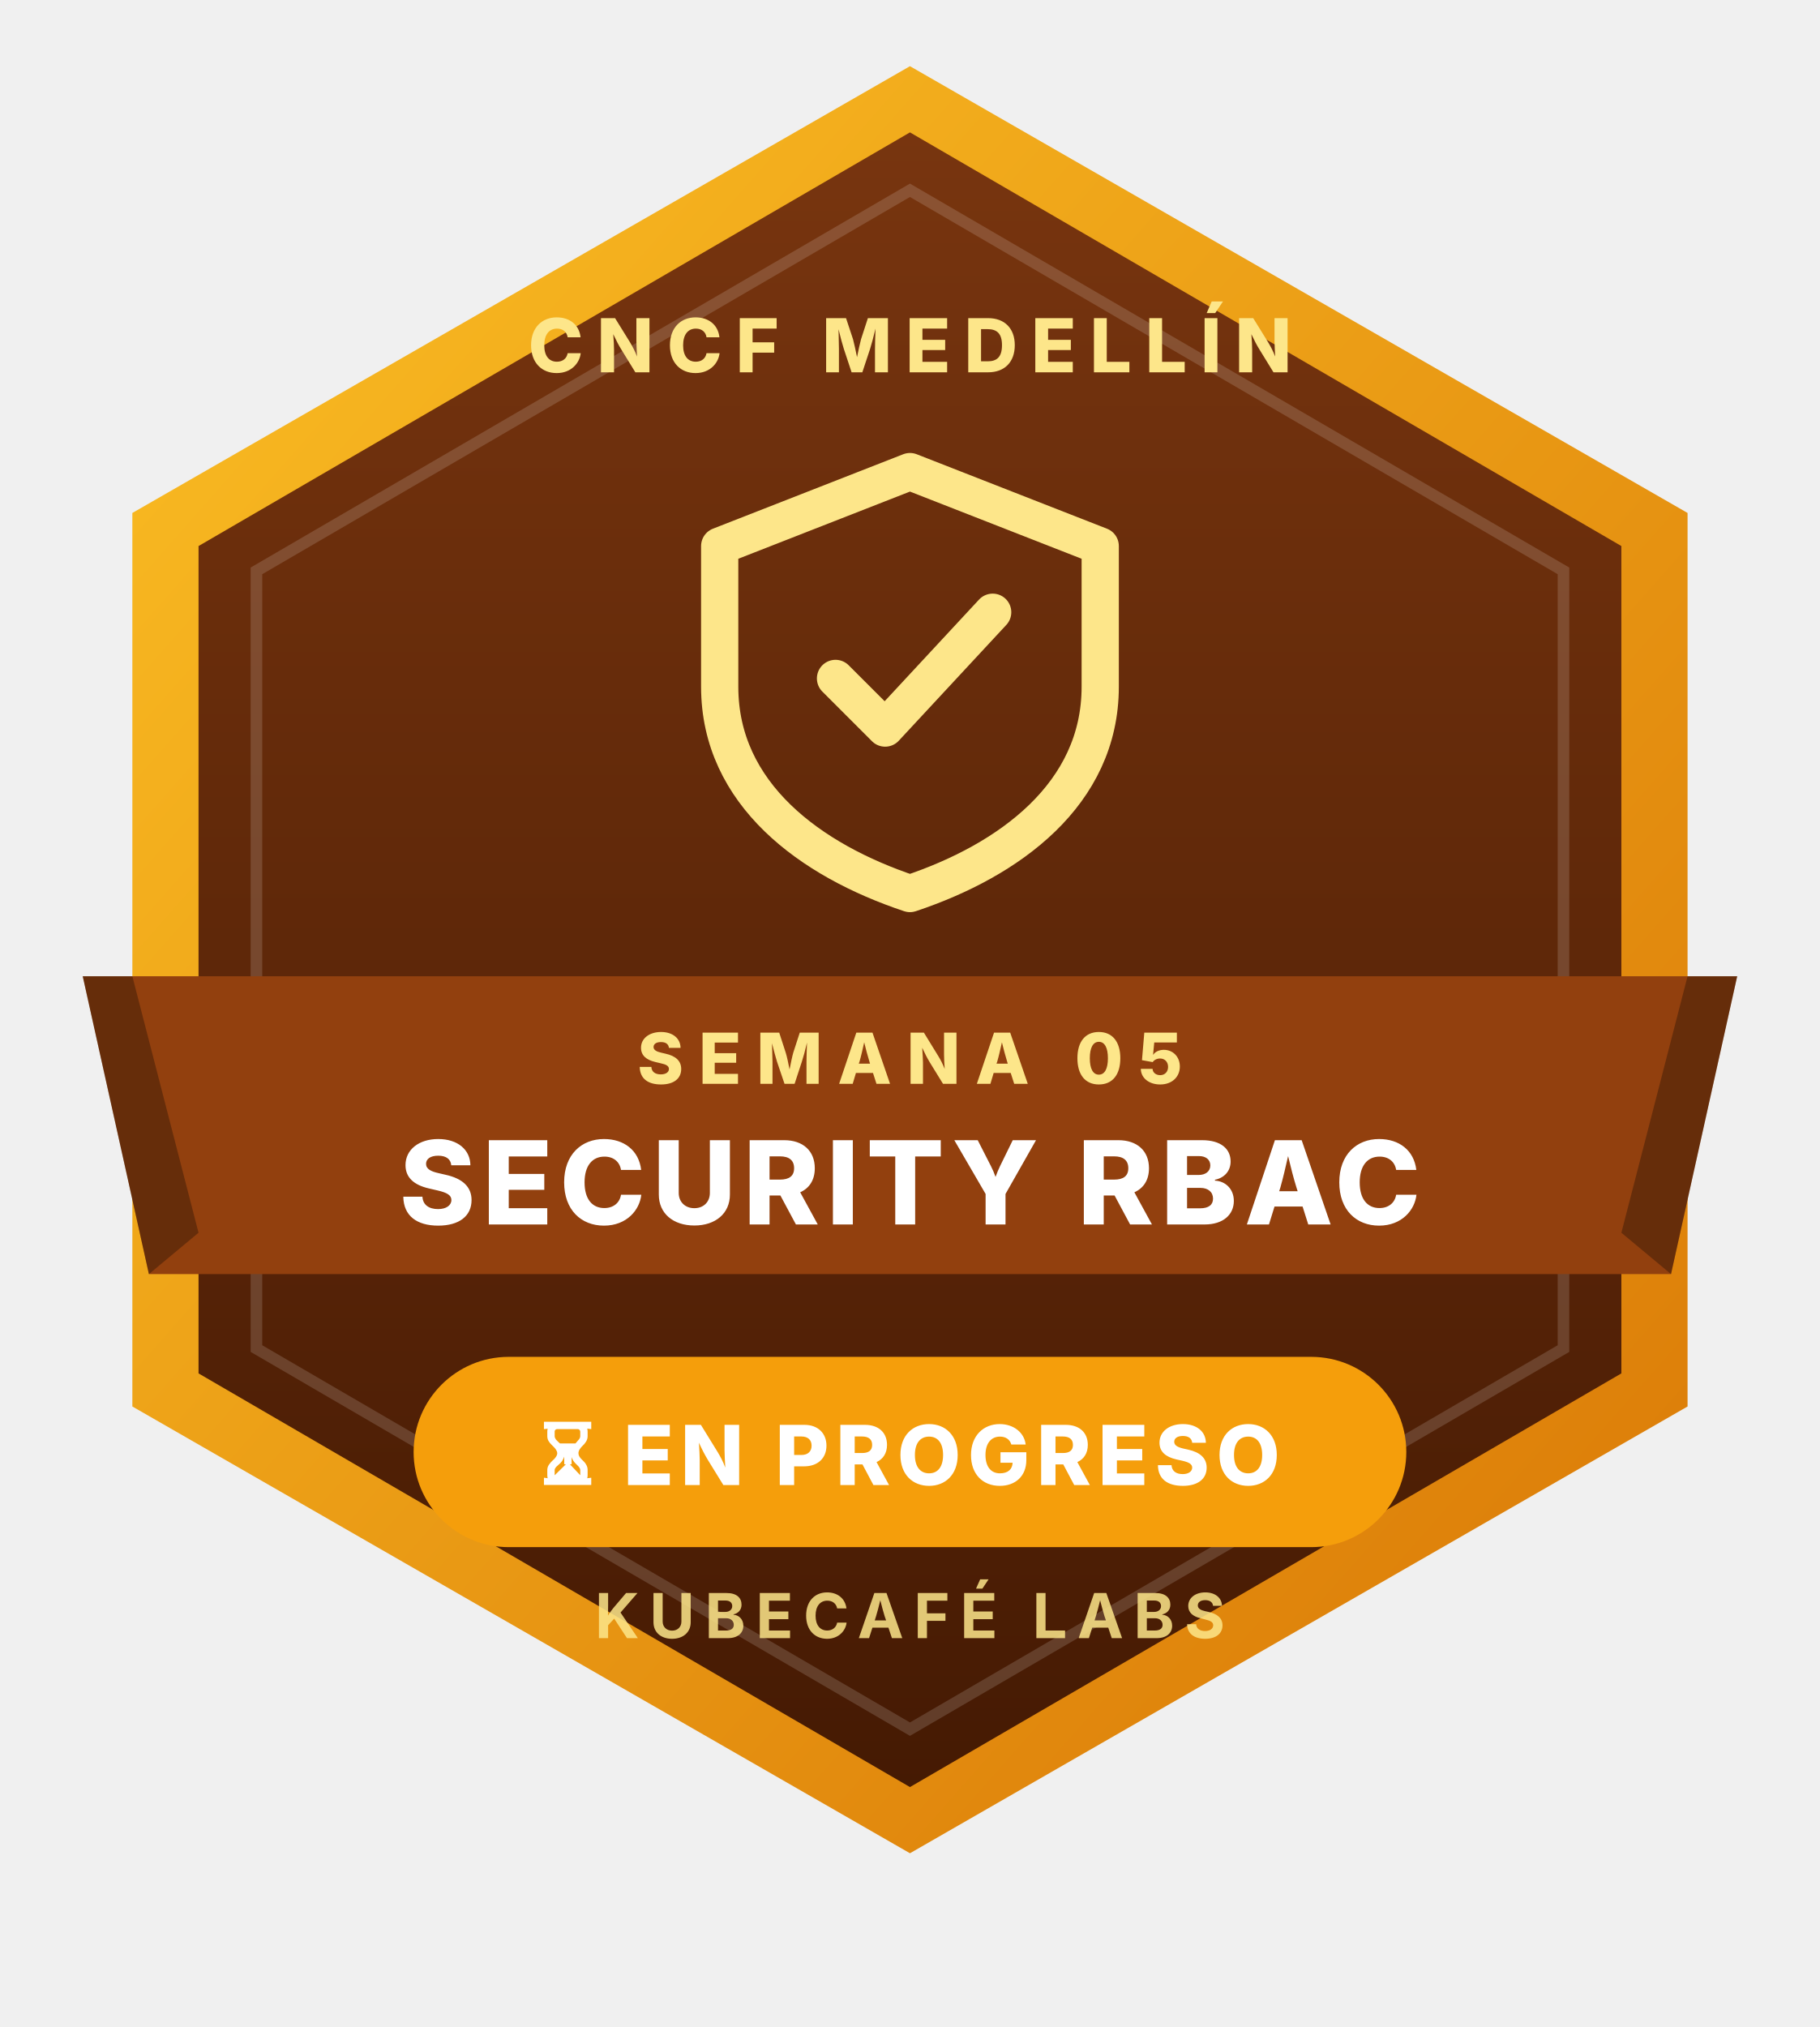
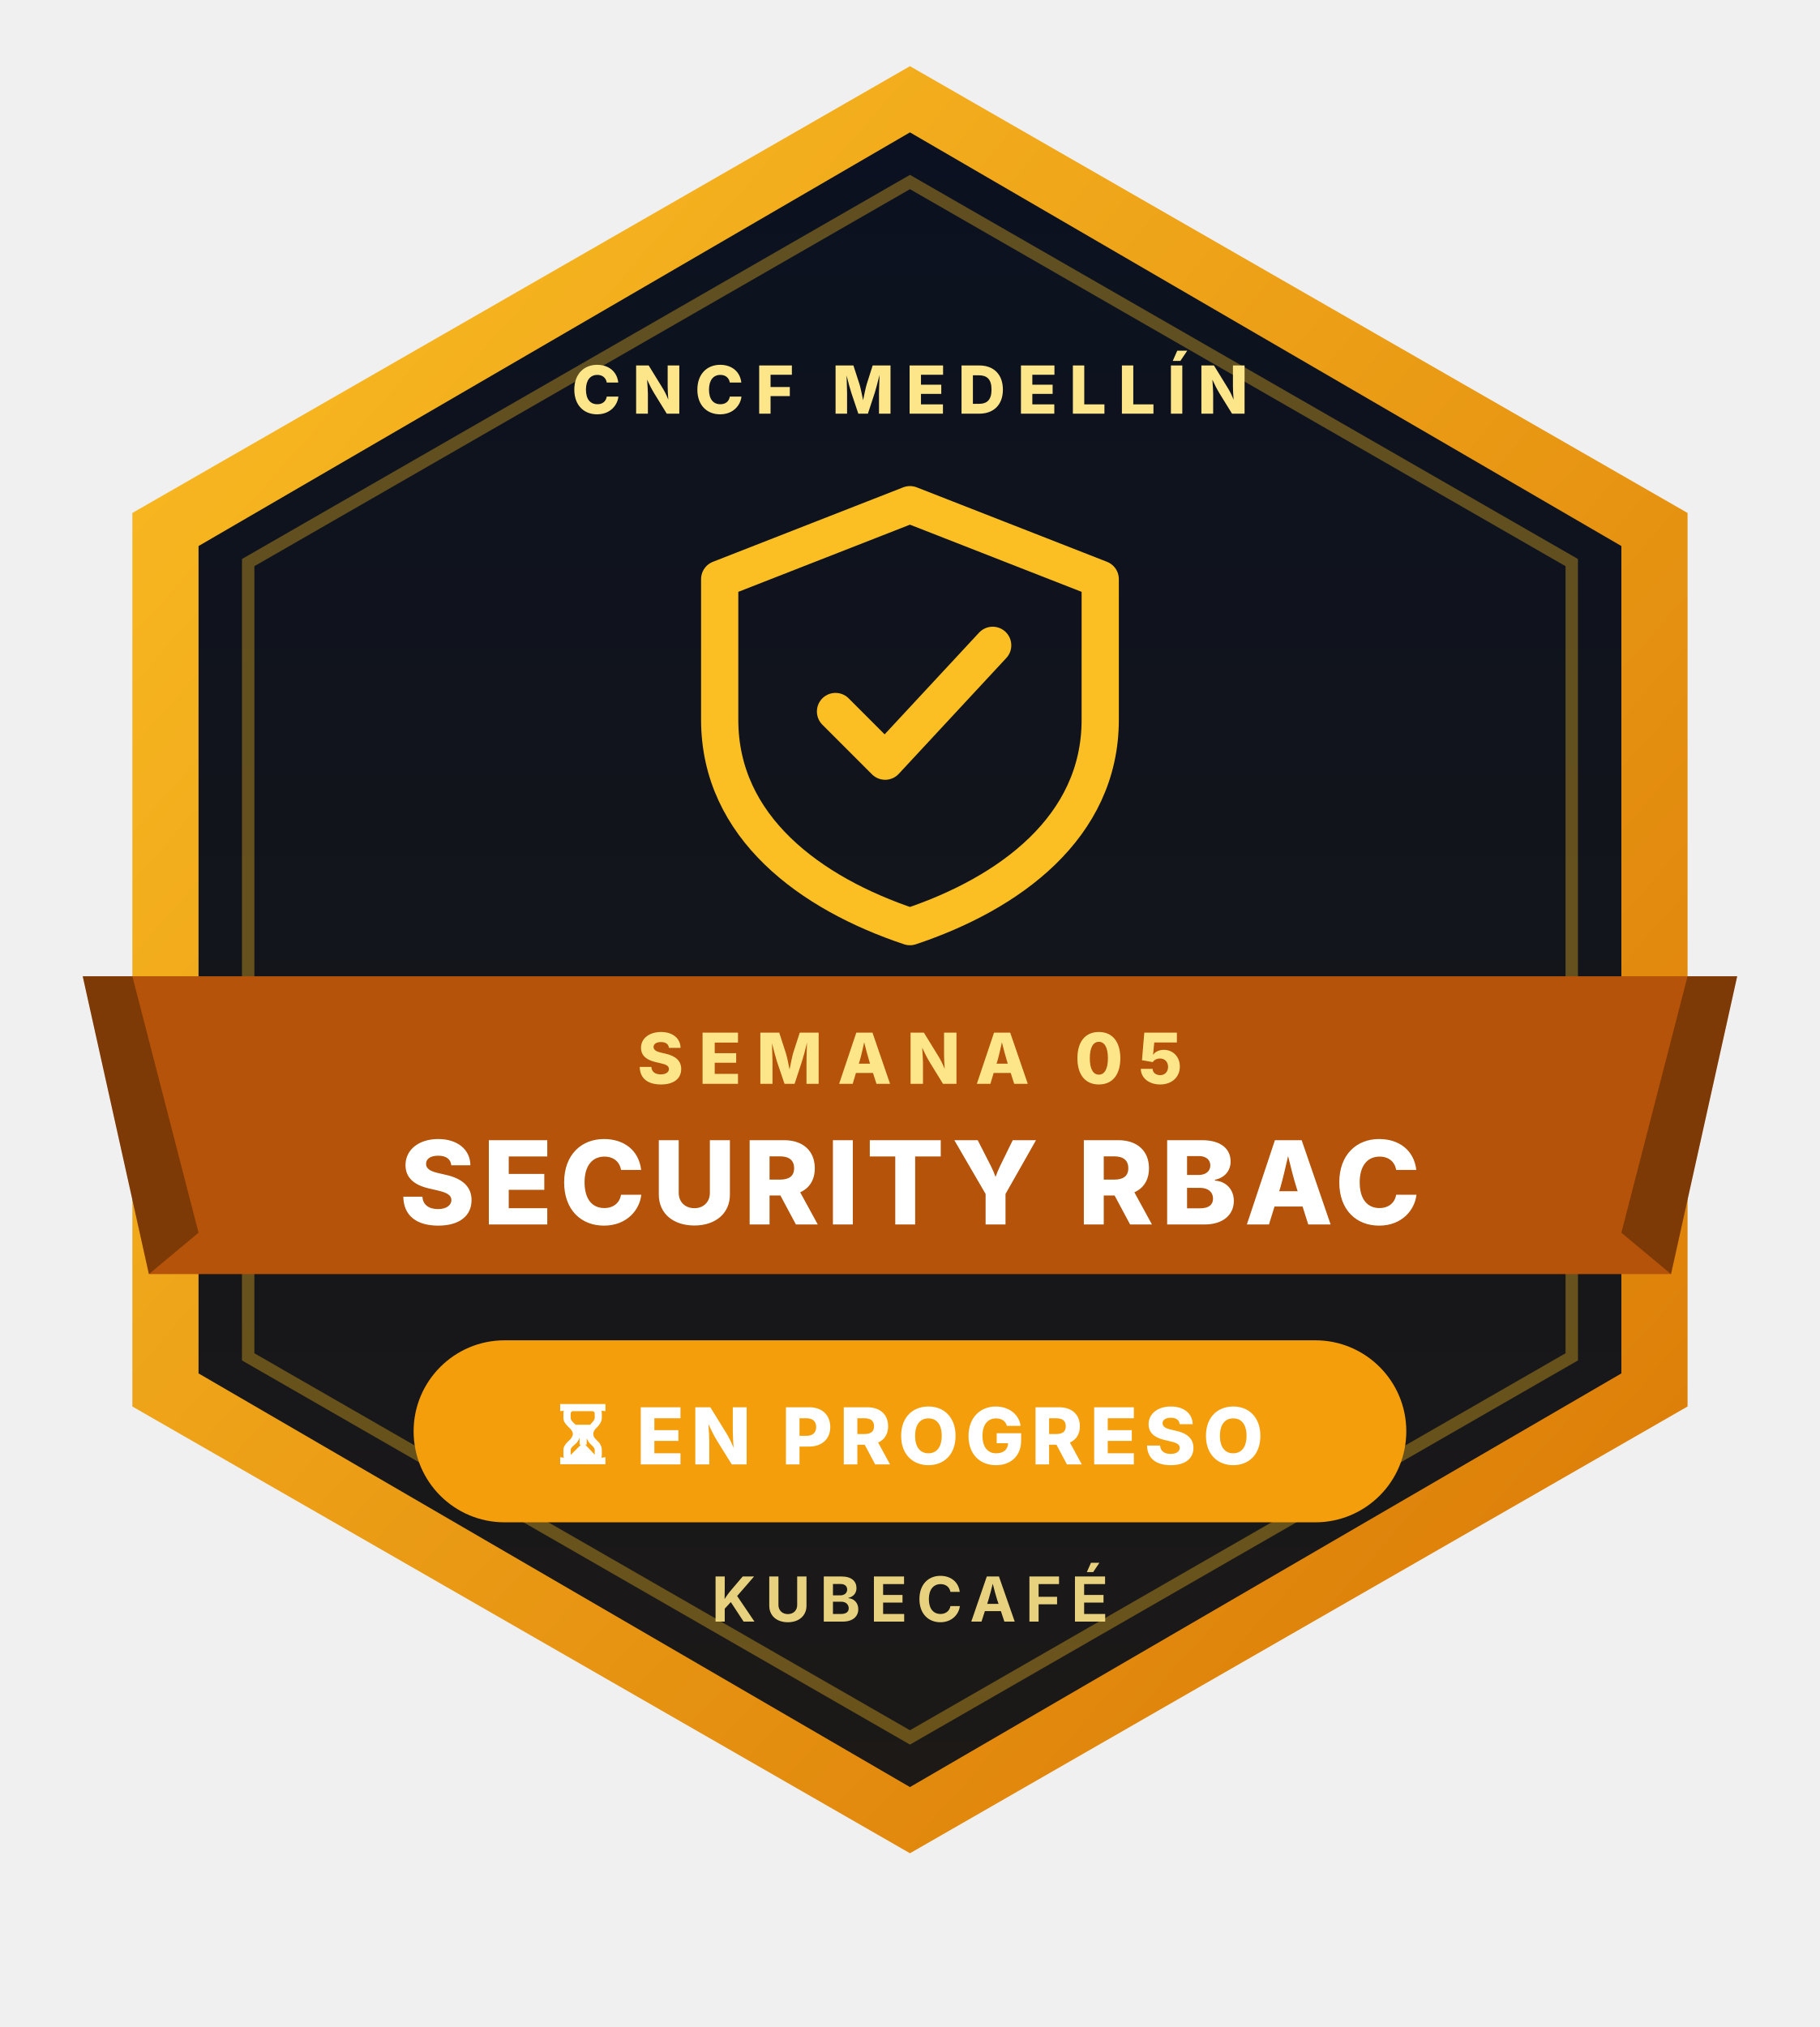
<svg xmlns="http://www.w3.org/2000/svg" viewBox="0 0 220 245" width="220" height="245">
  <defs>
    <linearGradient id="b_semana-05_progreso" x1="0%" y1="0%" x2="100%" y2="100%">
      <stop offset="0%" stop-color="#FBBF24" />
      <stop offset="100%" stop-color="#D97706" />
    </linearGradient>
    <linearGradient id="bg_semana-05_progreso" x1="0%" y1="0%" x2="0%" y2="100%">
-       <stop offset="0%" stop-color="#78350F" />
-       <stop offset="100%" stop-color="#451A03" />
+       <stop offset="0%" stop-color="#0B1120" />
+       <stop offset="100%" stop-color="#1C1917" />
    </linearGradient>
  </defs>
  <g opacity="1">
    <polygon points="110,8 204,62 204,170 110,224 16,170 16,62" fill="url(#b_semana-05_progreso)" />
    <polygon points="110,16 196,66 196,166 110,216 24,166 24,66" fill="url(#bg_semana-05_progreso)" />
-     <polygon points="110,23 189,69 189,163 110,209 31,163 31,69" fill="none" stroke="#FFFFFF" stroke-width="1.4" stroke-opacity="0.15" />
-     <text x="110" y="45" text-anchor="middle" font-family="system-ui,-apple-system,sans-serif" font-size="9" font-weight="800" fill="#FDE68A" letter-spacing="1.6">CNCF MEDELLÍN</text>
-     <g color="#FDE68A">
+     <polygon points="110,22 190,68 190,164 110,210 30,164 30,68" fill="none" stroke="#FBBF24" stroke-width="1.5" stroke-opacity="0.35" />
+     <text x="110" y="50" text-anchor="middle" font-family="system-ui,-apple-system,sans-serif" font-size="8" font-weight="800" fill="#FDE68A" letter-spacing="1.4">CNCF MEDELLÍN</text>
+     <g color="#FBBF24" transform="translate(0, 4)">
      <path d="M110 57 L133 66 V83 C133 96 122 104 110 108 C98 104 87 96 87 83 V66 Z" fill="none" stroke="currentColor" stroke-width="4.5" stroke-linejoin="round" />
      <path d="M101 82 L107 88 L120 74" fill="none" stroke="currentColor" stroke-width="4.5" stroke-linecap="round" stroke-linejoin="round" />
    </g>
-     <polygon points="10,118 210,118 202,154 18,154" fill="#92400E" />
+     <polygon points="10,118 210,118 202,154 18,154" fill="#B45309" />
    <polygon points="10,118 18,154 24,149 16,118" fill="#000000" opacity="0.3" />
    <polygon points="210,118 202,154 196,149 204,118" fill="#000000" opacity="0.3" />
    <text x="110" y="131" text-anchor="middle" font-family="system-ui,-apple-system,sans-serif" font-size="8.5" font-weight="800" fill="#FDE68A" letter-spacing="1.8">SEMANA 05</text>
    <text x="110" y="148" text-anchor="middle" font-family="system-ui,-apple-system,sans-serif" font-size="14" font-weight="800" fill="#FFFFFF" letter-spacing="0.8">SECURITY RBAC</text>
-     <rect x="50" y="164" width="120" height="23" rx="11.5" fill="#F59E0B" />
-     <text x="110" y="179.5" text-anchor="middle" font-family="system-ui,-apple-system,sans-serif" font-size="10" font-weight="800" fill="#FFFFFF" letter-spacing="0.8">⏳ EN PROGRESO</text>
-     <text x="110" y="198" text-anchor="middle" font-family="system-ui,-apple-system,sans-serif" font-size="7.5" font-weight="700" fill="#FDE68A" opacity="0.85" letter-spacing="1.2">KUBECAFÉ LABS</text>
+     <rect x="50" y="162" width="120" height="22" rx="11" fill="#F59E0B" />
+     <text x="110" y="177" text-anchor="middle" font-family="system-ui,-apple-system,sans-serif" font-size="9.5" font-weight="800" fill="#FFFFFF" letter-spacing="0.8">⏳ EN PROGRESO</text>
+     <text x="110" y="196" text-anchor="middle" font-family="system-ui,-apple-system,sans-serif" font-size="7.5" font-weight="700" fill="#FDE68A" opacity="0.9" letter-spacing="1.1">KUBECAFÉ</text>
  </g>
</svg>
